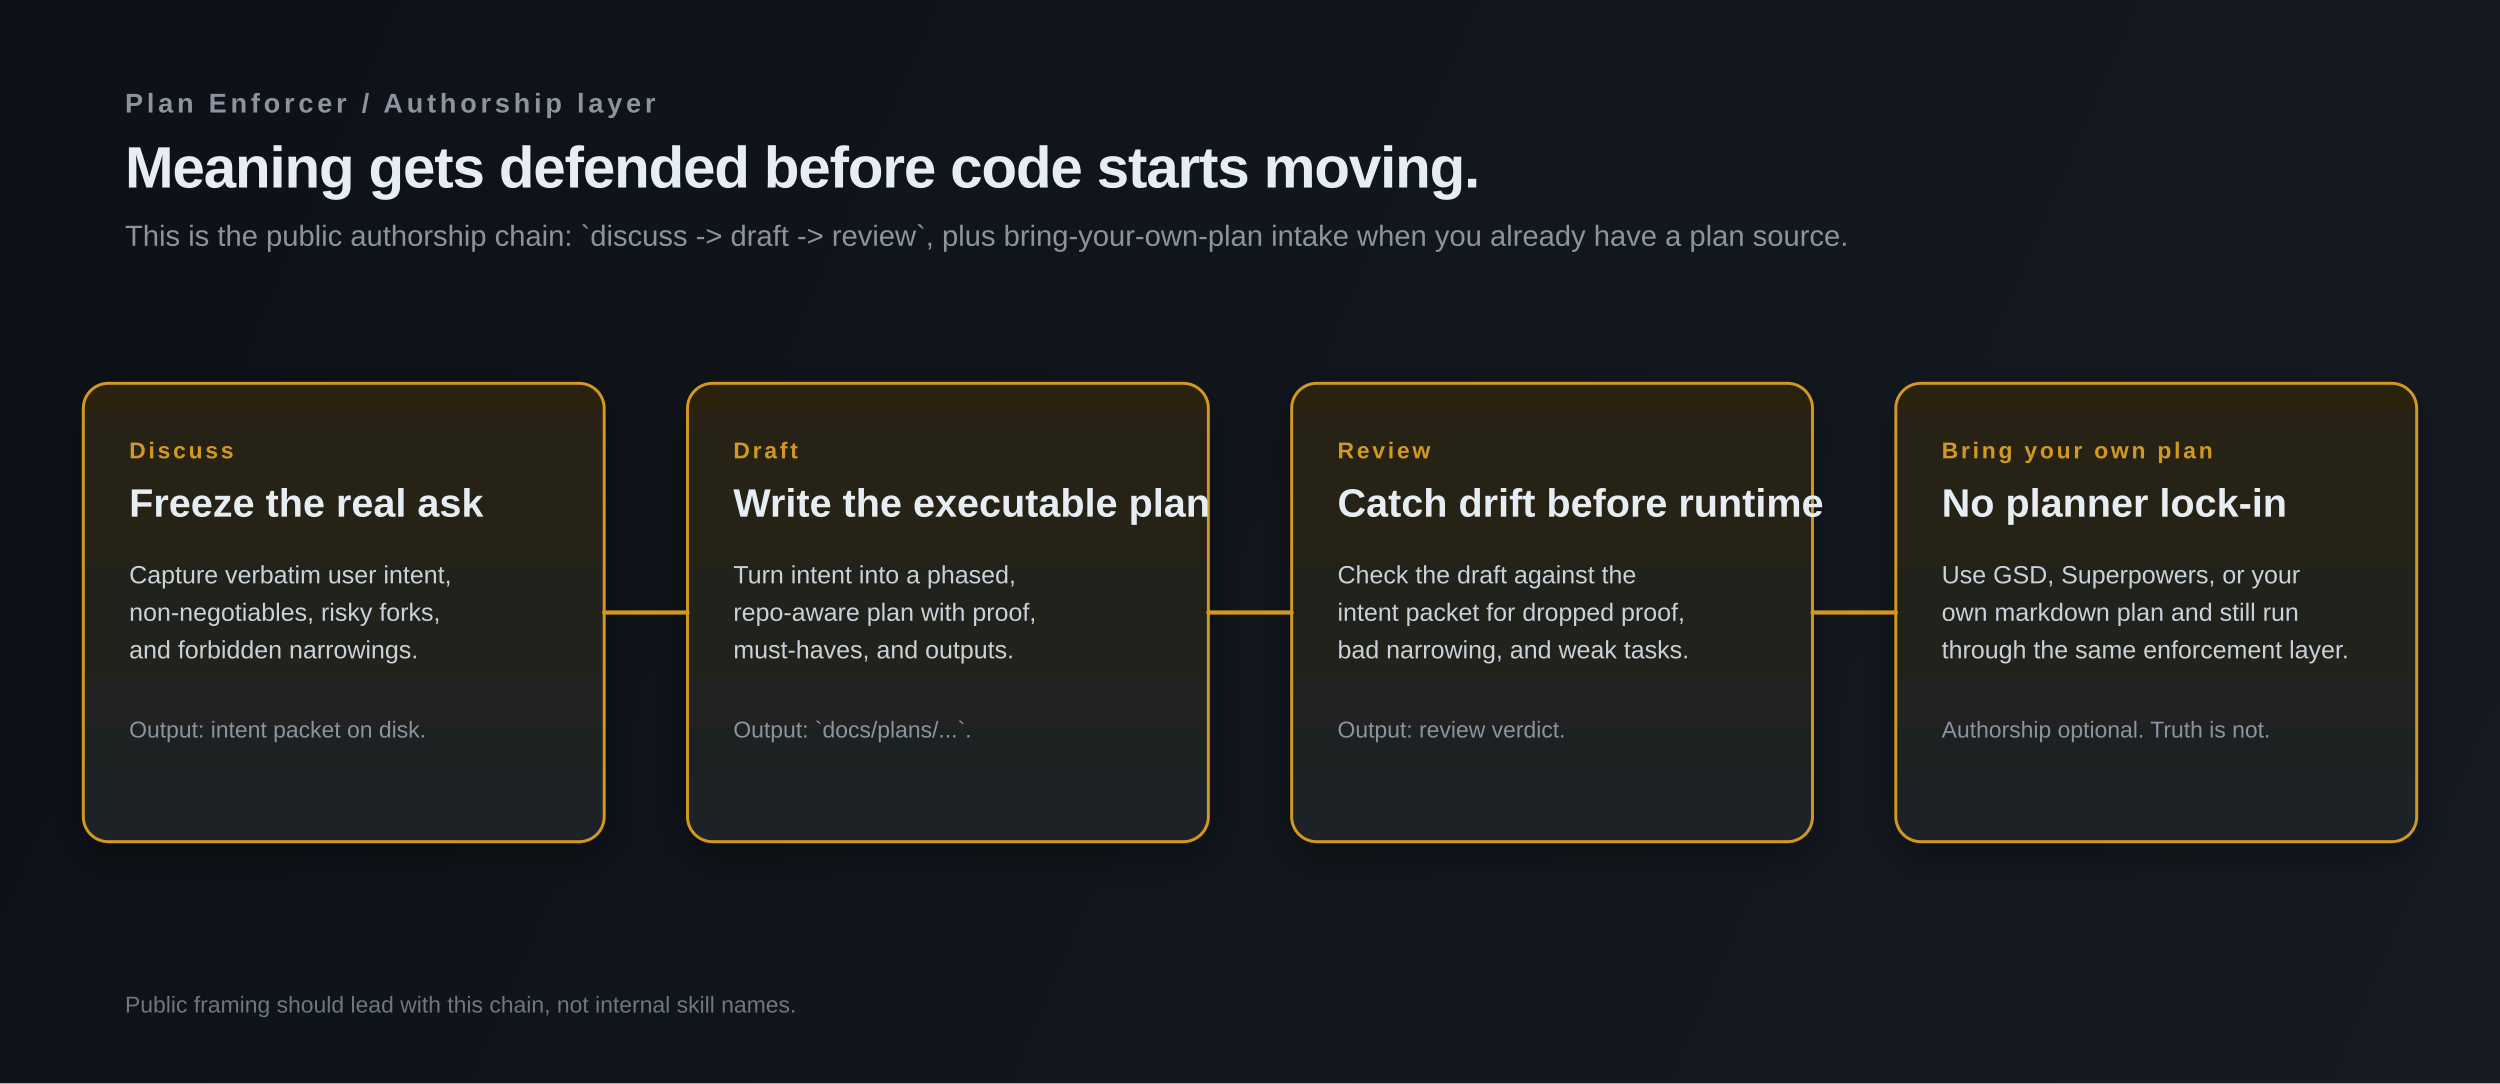
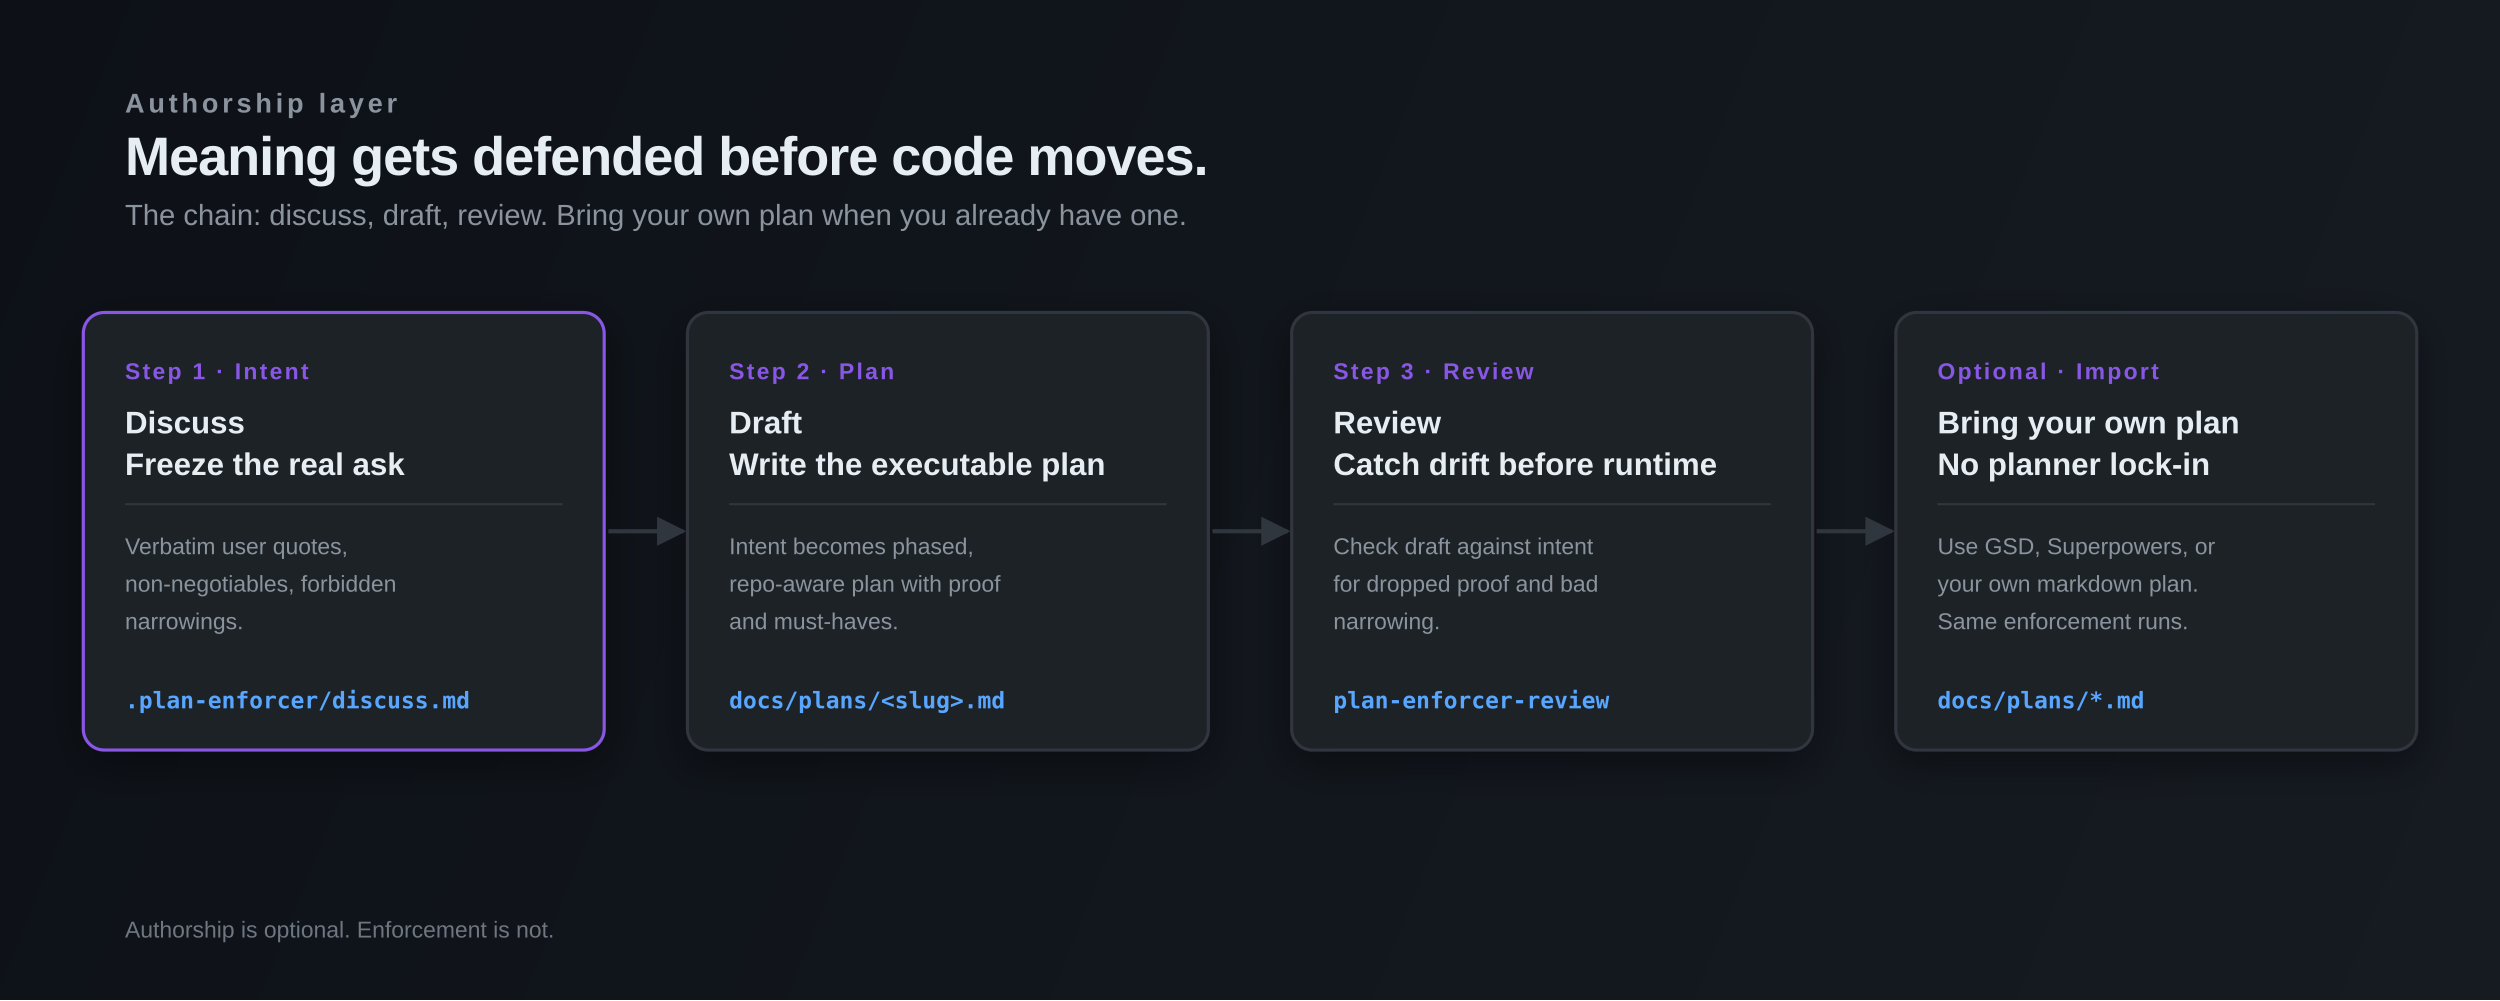
- <svg xmlns="http://www.w3.org/2000/svg" width="1200" height="520" viewBox="0 0 1200 520" role="img" aria-labelledby="title desc">
+ <svg xmlns="http://www.w3.org/2000/svg" width="1200" height="480" viewBox="0 0 1200 480" role="img" aria-labelledby="title desc">
  <defs>
-     <linearGradient id="bg" x1="0" y1="0" x2="1200" y2="520" gradientUnits="userSpaceOnUse">
+     <linearGradient id="bg" x1="0" y1="0" x2="1200" y2="480" gradientUnits="userSpaceOnUse">
      <stop offset="0" stop-color="#0d1117" />
      <stop offset="1" stop-color="#161b22" />
    </linearGradient>
-     <linearGradient id="cardFill" x1="0" y1="0" x2="0" y2="1">
-       <stop offset="0" stop-color="#2a2010" />
-       <stop offset="1" stop-color="#1c2128" />
-     </linearGradient>
    <filter id="shadow" x="-20%" y="-20%" width="140%" height="160%">
-       <feDropShadow dx="0" dy="6" stdDeviation="10" flood-color="#000" flood-opacity="0.38" />
+       <feDropShadow dx="0" dy="6" stdDeviation="10" flood-color="#000" flood-opacity="0.4" />
    </filter>
    <style>
      .sans { font-family: "IBM Plex Sans", "Segoe UI", Arial, sans-serif; }
+       .mono { font-family: "IBM Plex Mono", "Cascadia Code", Consolas, monospace; }
      .eyebrow { font-size: 13px; font-weight: 700; letter-spacing: 0.14em; text-transform: uppercase; fill: #8b949e; }
-       .title { font-size: 28px; font-weight: 700; letter-spacing: -0.02em; fill: #e6edf3; }
+       .title { font-size: 26px; font-weight: 700; letter-spacing: -0.02em; fill: #e6edf3; }
      .subtitle { font-size: 14px; font-weight: 500; fill: #8b949e; }
-       .kick { font-size: 11px; font-weight: 700; letter-spacing: 0.12em; text-transform: uppercase; fill: #d29922; }
-       .cardTitle { font-size: 19px; font-weight: 700; fill: #e6edf3; }
-       .body { font-size: 12px; font-weight: 500; fill: #c9d1d9; }
-       .small { font-size: 11px; font-weight: 500; fill: #8b949e; }
+       .step-num { font-size: 11px; font-weight: 700; fill: #8957e5; letter-spacing: 0.1em; text-transform: uppercase; }
+       .step-title { font-size: 15px; font-weight: 700; fill: #e6edf3; }
+       .step-sub { font-size: 11px; font-weight: 500; fill: #8b949e; }
+       .step-cmd { font-size: 11px; font-weight: 600; fill: #58a6ff; }
+       .card { fill: #1c2128; stroke: #30363d; stroke-width: 1.5; }
+       .card-active { fill: #1c2128; stroke: #8957e5; stroke-width: 1.5; }
+       .arrow { fill: none; stroke: #30363d; stroke-width: 2; }
+       .arrowhead { fill: #30363d; }
      .footer { font-size: 11px; font-weight: 500; fill: #6e7681; }
    </style>
+     <marker id="arrow-end" viewBox="0 0 10 10" refX="9" refY="5" markerWidth="7" markerHeight="7" orient="auto">
+       <path d="M 0 0 L 10 5 L 0 10 z" class="arrowhead" />
+     </marker>
  </defs>
-   <rect width="1200" height="520" fill="url(#bg)" />
-   <text x="60" y="54" class="sans eyebrow">Plan Enforcer / Authorship layer</text>
-   <text x="60" y="90" class="sans title">Meaning gets defended before code starts moving.</text>
-   <text x="60" y="118" class="sans subtitle">This is the public authorship chain: `discuss -&gt; draft -&gt; review`, plus bring-your-own-plan intake when you already have a plan source.</text>
-   <g transform="translate(40, 184)">
-     <rect width="250" height="220" rx="12" fill="url(#cardFill)" stroke="#d29922" stroke-width="1.4" filter="url(#shadow)" />
-     <text x="22" y="36" class="sans kick">Discuss</text>
-     <text x="22" y="64" class="sans cardTitle">Freeze the real ask</text>
-     <text x="22" y="96" class="sans body">Capture verbatim user intent,</text>
-     <text x="22" y="114" class="sans body">non-negotiables, risky forks,</text>
-     <text x="22" y="132" class="sans body">and forbidden narrowings.</text>
-     <text x="22" y="170" class="sans small">Output: intent packet on disk.</text>
+   <rect width="1200" height="480" fill="url(#bg)" />
+   <text x="60" y="54" class="sans eyebrow">Authorship layer</text>
+   <text x="60" y="84" class="sans title">Meaning gets defended before code moves.</text>
+   <text x="60" y="108" class="sans subtitle">The chain: discuss, draft, review. Bring your own plan when you already have one.</text>
+   <g transform="translate(40, 150)">
+     <rect width="250" height="210" rx="10" class="card-active" filter="url(#shadow)" />
+     <text x="20" y="32" class="sans step-num">Step 1 · Intent</text>
+     <text x="20" y="58" class="sans step-title">Discuss</text>
+     <text x="20" y="78" class="sans step-title">Freeze the real ask</text>
+     <line x1="20" y1="92" x2="230" y2="92" stroke="#30363d" stroke-width="1" />
+     <text x="20" y="116" class="sans step-sub">Verbatim user quotes,</text>
+     <text x="20" y="134" class="sans step-sub">non-negotiables, forbidden</text>
+     <text x="20" y="152" class="sans step-sub">narrowings.</text>
+     <text x="20" y="190" class="mono step-cmd">.plan-enforcer/discuss.md</text>
  </g>
-   <g transform="translate(330, 184)">
-     <rect width="250" height="220" rx="12" fill="url(#cardFill)" stroke="#d29922" stroke-width="1.4" filter="url(#shadow)" />
-     <text x="22" y="36" class="sans kick">Draft</text>
-     <text x="22" y="64" class="sans cardTitle">Write the executable plan</text>
-     <text x="22" y="96" class="sans body">Turn intent into a phased,</text>
-     <text x="22" y="114" class="sans body">repo-aware plan with proof,</text>
-     <text x="22" y="132" class="sans body">must-haves, and outputs.</text>
-     <text x="22" y="170" class="sans small">Output: `docs/plans/...`.</text>
+   <g transform="translate(330, 150)">
+     <rect width="250" height="210" rx="10" class="card" filter="url(#shadow)" />
+     <text x="20" y="32" class="sans step-num">Step 2 · Plan</text>
+     <text x="20" y="58" class="sans step-title">Draft</text>
+     <text x="20" y="78" class="sans step-title">Write the executable plan</text>
+     <line x1="20" y1="92" x2="230" y2="92" stroke="#30363d" stroke-width="1" />
+     <text x="20" y="116" class="sans step-sub">Intent becomes phased,</text>
+     <text x="20" y="134" class="sans step-sub">repo-aware plan with proof</text>
+     <text x="20" y="152" class="sans step-sub">and must-haves.</text>
+     <text x="20" y="190" class="mono step-cmd">docs/plans/&lt;slug&gt;.md</text>
  </g>
-   <g transform="translate(620, 184)">
-     <rect width="250" height="220" rx="12" fill="url(#cardFill)" stroke="#d29922" stroke-width="1.4" filter="url(#shadow)" />
-     <text x="22" y="36" class="sans kick">Review</text>
-     <text x="22" y="64" class="sans cardTitle">Catch drift before runtime</text>
-     <text x="22" y="96" class="sans body">Check the draft against the</text>
-     <text x="22" y="114" class="sans body">intent packet for dropped proof,</text>
-     <text x="22" y="132" class="sans body">bad narrowing, and weak tasks.</text>
-     <text x="22" y="170" class="sans small">Output: review verdict.</text>
+   <g transform="translate(620, 150)">
+     <rect width="250" height="210" rx="10" class="card" filter="url(#shadow)" />
+     <text x="20" y="32" class="sans step-num">Step 3 · Review</text>
+     <text x="20" y="58" class="sans step-title">Review</text>
+     <text x="20" y="78" class="sans step-title">Catch drift before runtime</text>
+     <line x1="20" y1="92" x2="230" y2="92" stroke="#30363d" stroke-width="1" />
+     <text x="20" y="116" class="sans step-sub">Check draft against intent</text>
+     <text x="20" y="134" class="sans step-sub">for dropped proof and bad</text>
+     <text x="20" y="152" class="sans step-sub">narrowing.</text>
+     <text x="20" y="190" class="mono step-cmd">plan-enforcer-review</text>
  </g>
-   <g transform="translate(910, 184)">
-     <rect width="250" height="220" rx="12" fill="url(#cardFill)" stroke="#d29922" stroke-width="1.4" filter="url(#shadow)" />
-     <text x="22" y="36" class="sans kick">Bring your own plan</text>
-     <text x="22" y="64" class="sans cardTitle">No planner lock-in</text>
-     <text x="22" y="96" class="sans body">Use GSD, Superpowers, or your</text>
-     <text x="22" y="114" class="sans body">own markdown plan and still run</text>
-     <text x="22" y="132" class="sans body">through the same enforcement layer.</text>
-     <text x="22" y="170" class="sans small">Authorship optional. Truth is not.</text>
+   <g transform="translate(910, 150)">
+     <rect width="250" height="210" rx="10" class="card" filter="url(#shadow)" />
+     <text x="20" y="32" class="sans step-num">Optional · Import</text>
+     <text x="20" y="58" class="sans step-title">Bring your own plan</text>
+     <text x="20" y="78" class="sans step-title">No planner lock-in</text>
+     <line x1="20" y1="92" x2="230" y2="92" stroke="#30363d" stroke-width="1" />
+     <text x="20" y="116" class="sans step-sub">Use GSD, Superpowers, or</text>
+     <text x="20" y="134" class="sans step-sub">your own markdown plan.</text>
+     <text x="20" y="152" class="sans step-sub">Same enforcement runs.</text>
+     <text x="20" y="190" class="mono step-cmd">docs/plans/*.md</text>
  </g>
-   <path d="M290 294 H330" stroke="#d29922" stroke-width="2" stroke-linecap="round" />
-   <path d="M580 294 H620" stroke="#d29922" stroke-width="2" stroke-linecap="round" />
-   <path d="M870 294 H910" stroke="#d29922" stroke-width="2" stroke-linecap="round" />
-   <text x="60" y="486" class="sans footer">Public framing should lead with this chain, not internal skill names.</text>
+   <path d="M 292 255 L 328 255" class="arrow" marker-end="url(#arrow-end)" />
+   <path d="M 582 255 L 618 255" class="arrow" marker-end="url(#arrow-end)" />
+   <path d="M 872 255 L 908 255" class="arrow" marker-end="url(#arrow-end)" />
+   <text x="60" y="450" class="sans footer">Authorship is optional. Enforcement is not.</text>
</svg>
